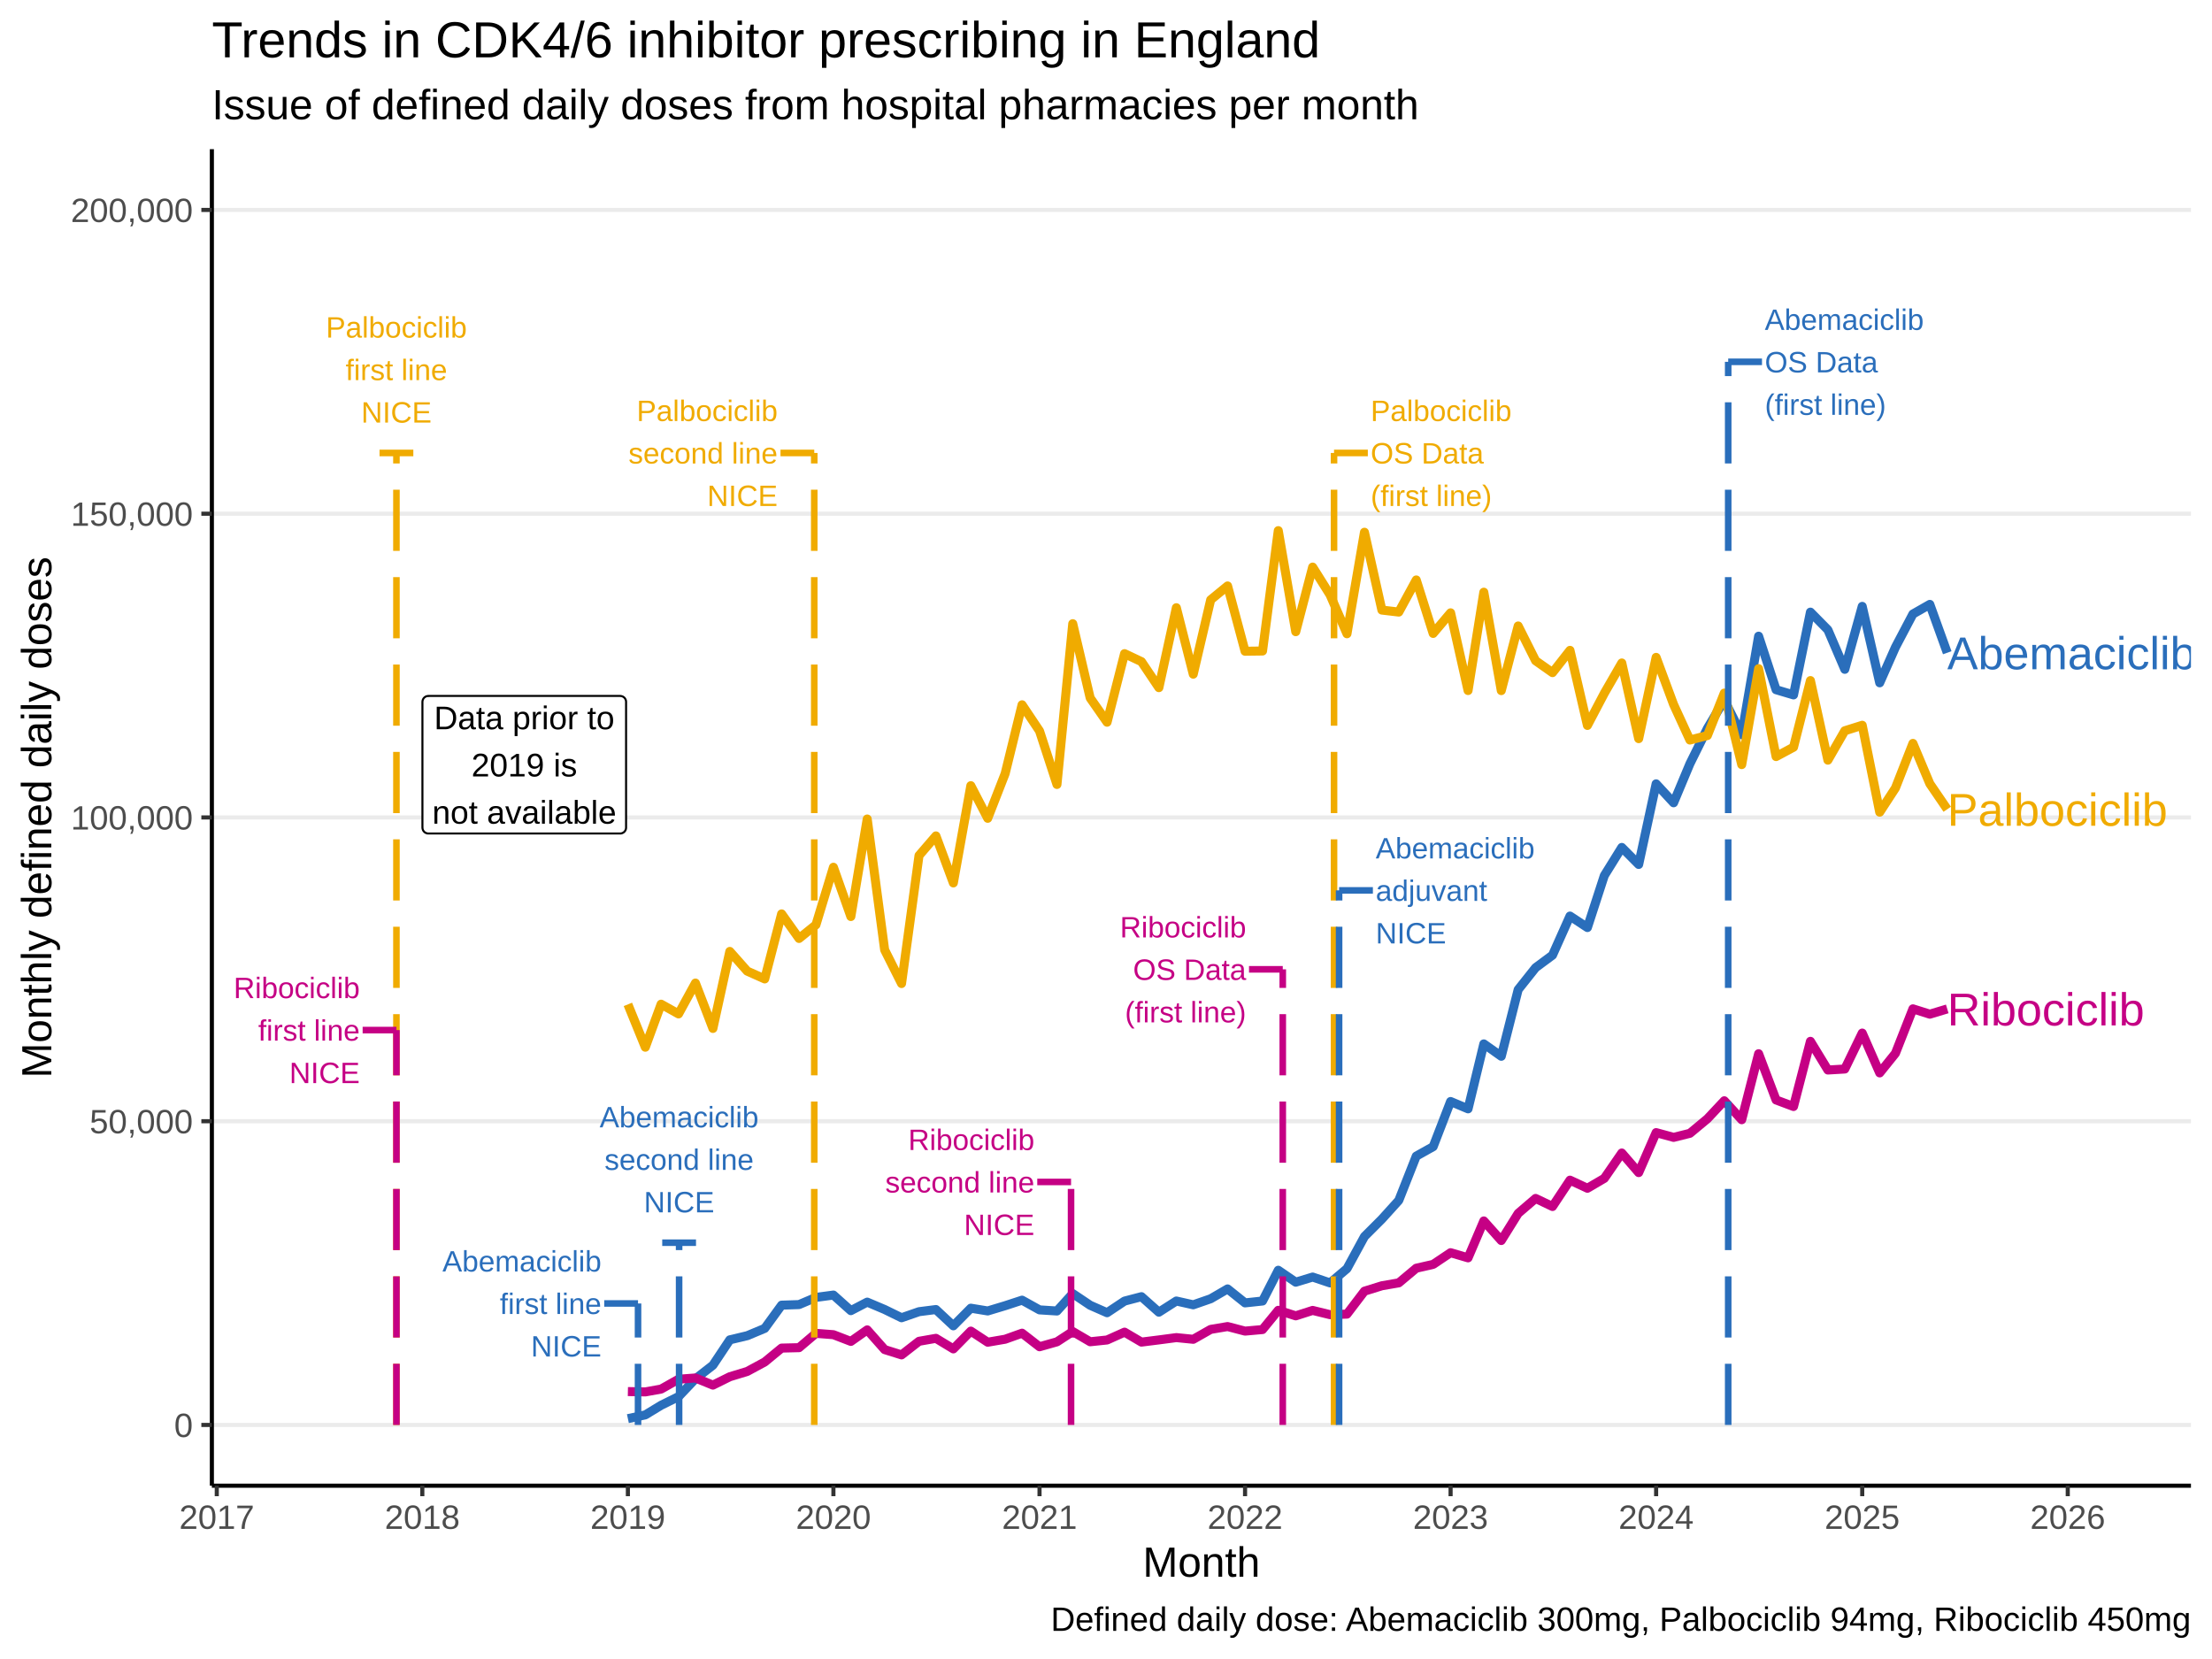
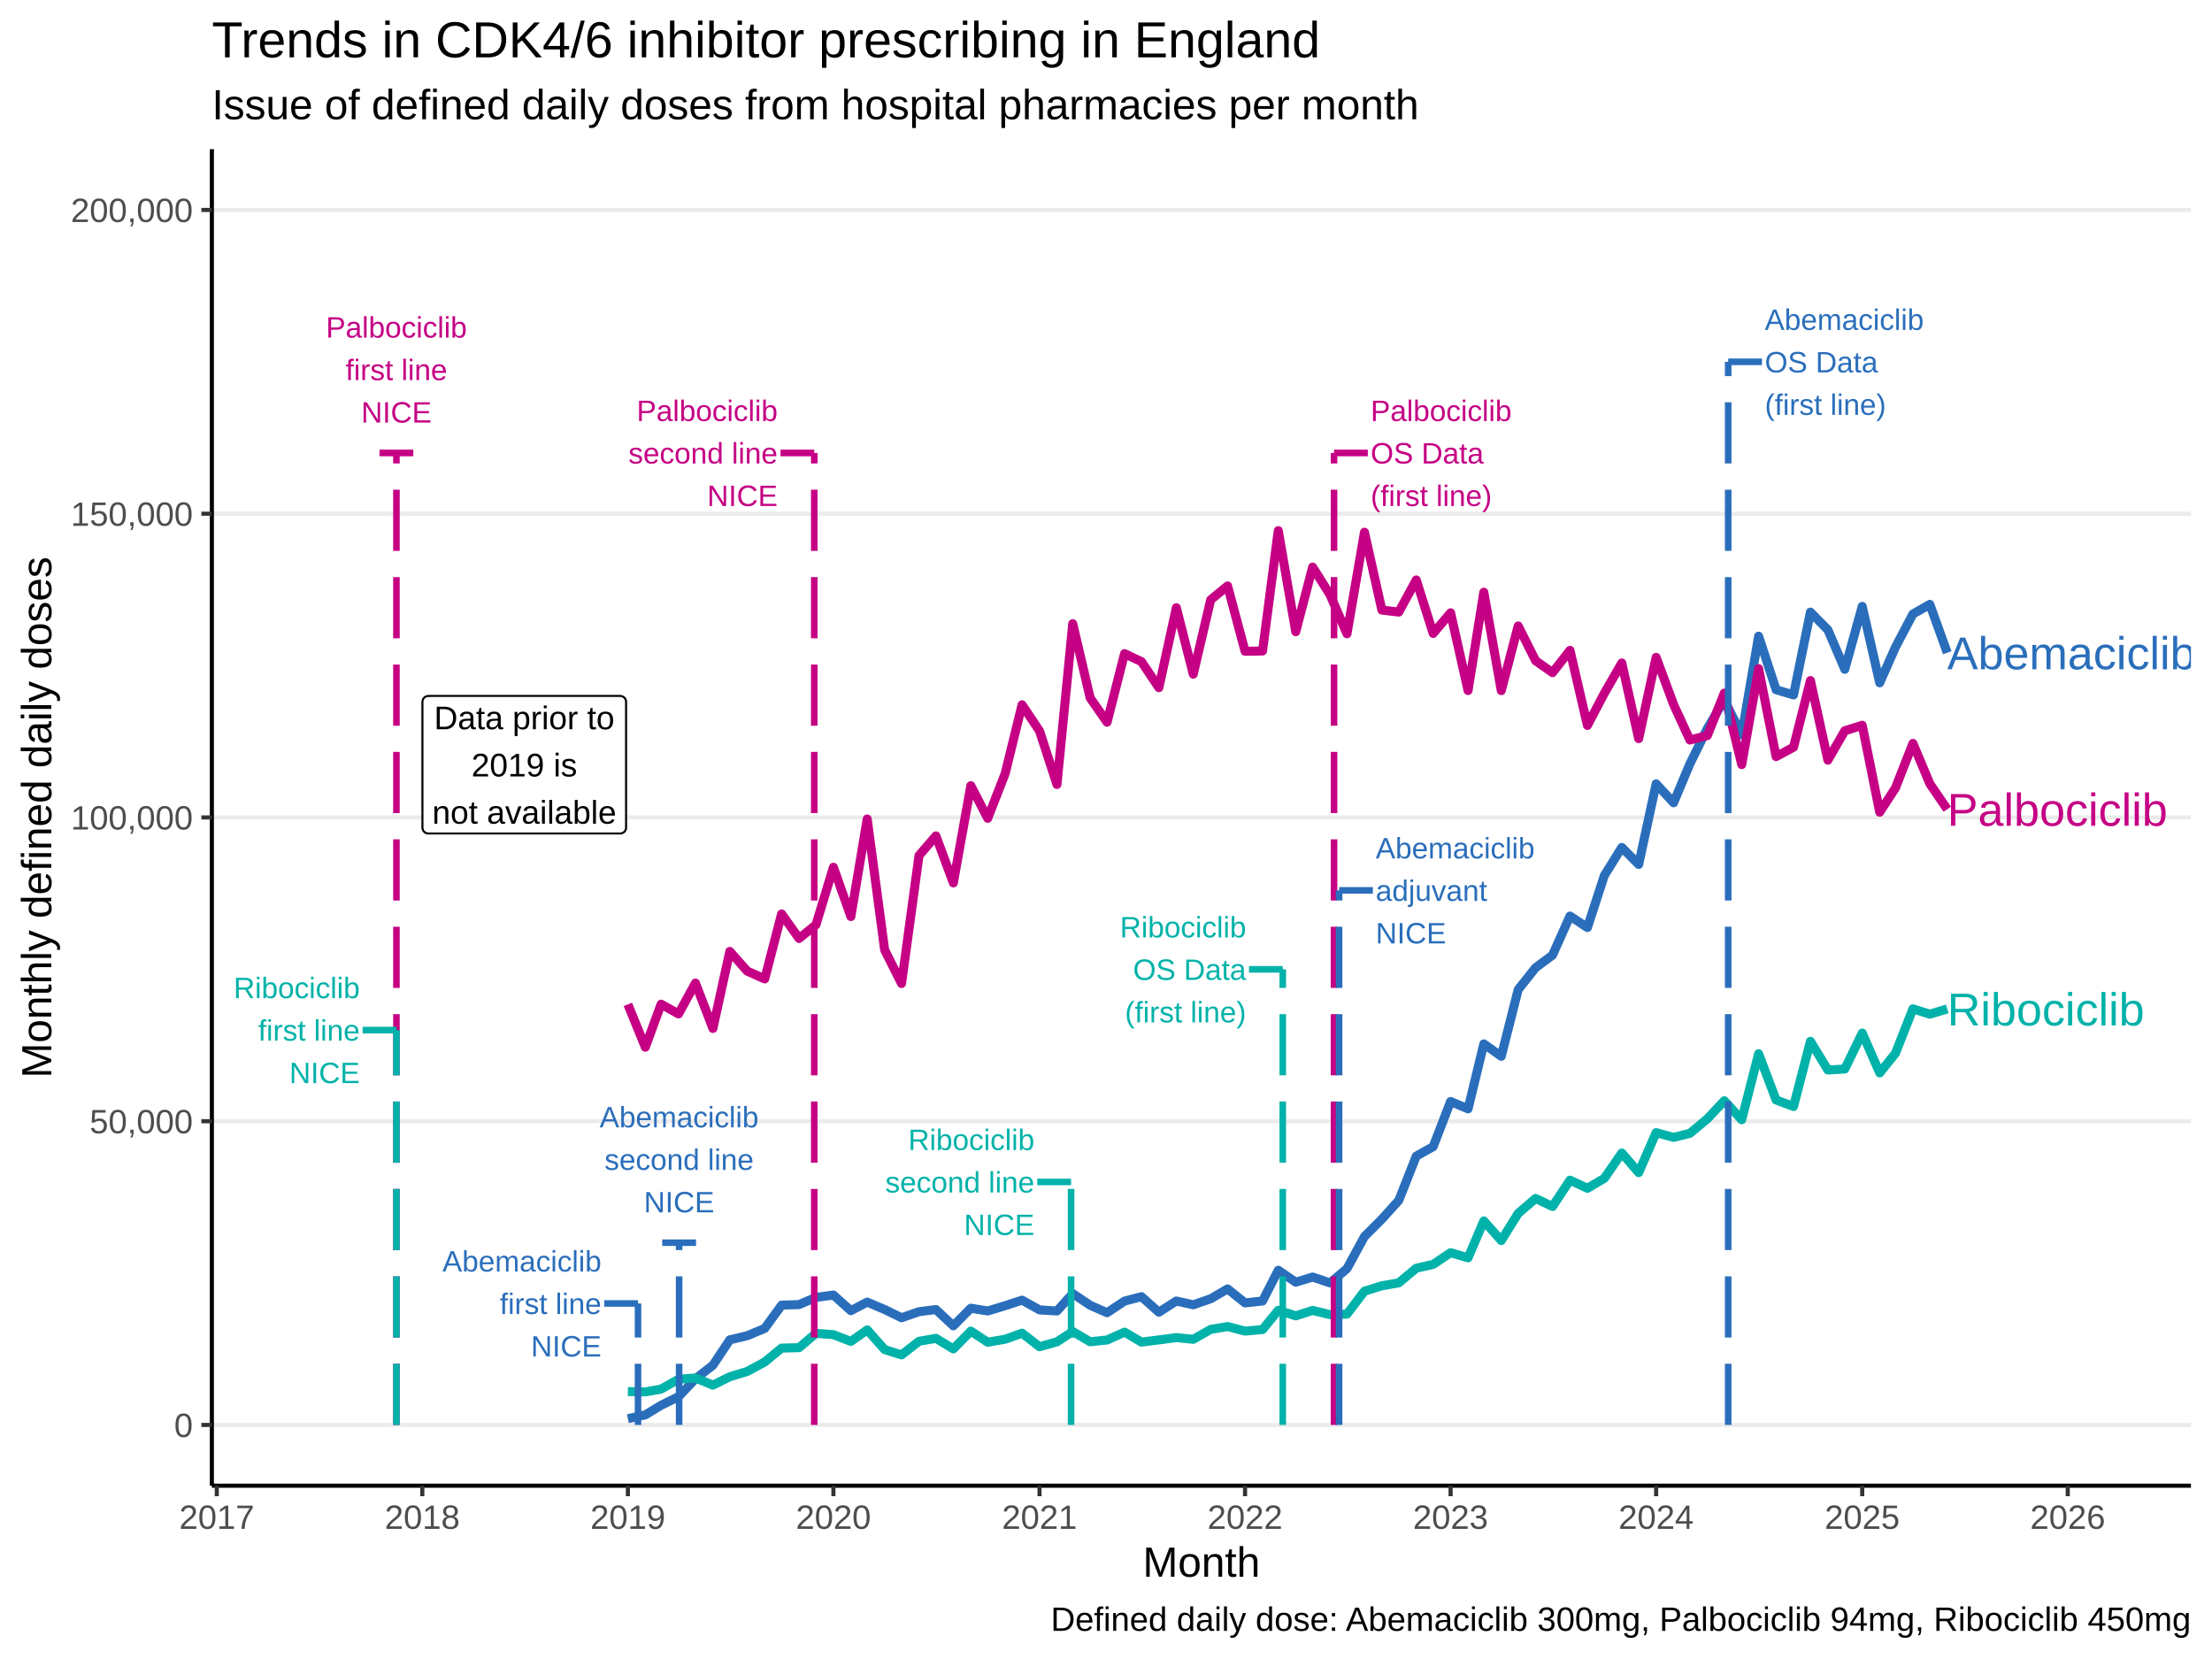
<svg xmlns="http://www.w3.org/2000/svg" class="svglite" width="576.00pt" height="432.00pt" viewBox="0 0 576.00 432.00">
  <defs>
    <style type="text/css">
    .svglite line, .svglite polyline, .svglite polygon, .svglite path, .svglite rect, .svglite circle {
      fill: none;
      stroke: #000000;
      stroke-linecap: round;
      stroke-linejoin: round;
      stroke-miterlimit: 10.00;
    }
    .svglite text {
      white-space: pre;
    }
  </style>
  </defs>
  <rect width="100%" height="100%" style="stroke: none; fill: #FFFFFF;" />
  <defs>
    <clipPath id="cpMC4wMHw1NzYuMDB8MC4wMHw0MzIuMDA=">
      <rect x="0.00" y="0.00" width="576.00" height="432.00" />
    </clipPath>
  </defs>
  <g clip-path="url(#cpMC4wMHw1NzYuMDB8MC4wMHw0MzIuMDA=)">
    <rect x="0.00" y="0" width="576.00" height="432.00" style="stroke-width: 1.07; stroke: #FFFFFF; fill: #FFFFFF;" />
  </g>
  <defs>
    <clipPath id="cpNTUuMTd8NTcwLjUyfDM4Ljg1fDM4Ni44Nw==">
      <rect x="55.17" y="38.85" width="515.35" height="348.02" />
    </clipPath>
  </defs>
  <g clip-path="url(#cpNTUuMTd8NTcwLjUyfDM4Ljg1fDM4Ni44Nw==)">
    <rect x="55.17" y="38.85" width="515.35" height="348.02" style="stroke-width: 1.07; stroke: none; fill: #FFFFFF;" />
    <polyline points="55.17,371.05 570.52,371.05 " style="stroke-width: 1.07; stroke: #EBEBEB; stroke-linecap: butt;" />
    <polyline points="55.17,291.96 570.52,291.96 " style="stroke-width: 1.07; stroke: #EBEBEB; stroke-linecap: butt;" />
    <polyline points="55.17,212.86 570.52,212.86 " style="stroke-width: 1.07; stroke: #EBEBEB; stroke-linecap: butt;" />
    <polyline points="55.17,133.77 570.52,133.77 " style="stroke-width: 1.07; stroke: #EBEBEB; stroke-linecap: butt;" />
    <polyline points="55.17,54.67 570.52,54.67 " style="stroke-width: 1.07; stroke: #EBEBEB; stroke-linecap: butt;" />
    <polyline points="163.50,369.41 168.04,368.43 172.15,365.93 176.69,363.68 181.09,359.04 185.64,355.50 190.04,348.89 194.58,347.81 199.13,345.91 203.53,339.86 208.07,339.71 212.47,337.84 217.02,337.23 221.56,341.29 225.82,339.07 230.36,340.99 234.76,343.14 239.31,341.56 243.71,341.00 248.25,345.24 252.80,340.65 257.20,341.37 261.74,340.00 266.14,338.56 270.69,341.09 275.23,341.38 279.34,336.85 283.88,339.89 288.28,341.83 292.83,338.80 297.23,337.65 301.77,341.69 306.32,338.78 310.72,339.77 315.26,338.19 319.66,335.63 324.21,339.27 328.76,338.78 332.86,330.77 337.41,333.88 341.81,332.54 346.35,334.07 350.75,330.35 355.30,321.99 359.84,317.45 364.24,312.58 368.79,301.05 373.19,298.59 377.73,286.83 382.28,288.74 386.38,271.83 390.93,275.05 395.33,257.69 399.87,251.98 404.27,248.72 408.82,238.54 413.36,241.53 417.76,228.00 422.31,220.67 426.71,225.10 431.25,204.11 435.80,209.04 440.05,198.88 444.60,189.68 449.00,182.29 453.54,191.33 457.94,165.66 462.49,179.60 467.03,180.95 471.43,159.40 475.98,164.02 480.38,174.29 484.92,157.90 489.47,177.80 493.57,168.53 498.12,159.89 502.52,157.38 507.06,169.97 " style="stroke-width: 2.35; stroke: #2A6EBB; stroke-linecap: butt;" />
-     <polyline points="163.50,261.54 168.04,272.69 172.15,261.49 176.69,264.02 181.09,255.99 185.64,267.80 190.04,247.75 194.58,252.88 199.13,254.91 203.53,237.98 208.07,244.37 212.47,240.82 217.02,225.83 221.56,238.66 225.82,213.27 230.36,247.35 234.76,256.11 239.31,222.78 243.71,217.67 248.25,229.91 252.80,204.59 257.20,213.08 261.74,201.44 266.14,183.53 270.69,190.34 275.23,204.27 279.34,162.41 283.88,181.75 288.28,188.06 292.83,170.21 297.23,172.29 301.77,179.06 306.32,158.25 310.72,175.55 315.26,156.19 319.66,152.58 324.21,169.58 328.76,169.52 332.86,138.18 337.41,164.49 341.81,147.67 346.35,154.90 350.75,165.03 355.30,138.60 359.84,158.86 364.24,159.38 368.79,151.02 373.19,164.94 377.73,159.58 382.28,179.81 386.38,154.21 390.93,179.83 395.33,163.00 399.87,172.05 404.27,175.15 408.82,169.35 413.36,188.90 417.76,180.53 422.31,172.64 426.71,192.34 431.25,171.18 435.80,183.45 440.05,192.70 444.60,191.53 449.00,180.48 453.54,199.10 457.94,174.12 462.49,197.01 467.03,194.57 471.43,177.22 475.98,197.94 480.38,190.29 484.92,188.86 489.47,211.49 493.57,205.19 498.12,193.58 502.52,204.07 507.06,210.73 " style="stroke-width: 2.35; stroke: #F0AB00; stroke-linecap: butt;" />
-     <polyline points="163.50,362.36 168.04,362.45 172.15,361.71 176.69,359.15 181.09,358.82 185.64,360.68 190.04,358.50 194.58,357.12 199.13,354.66 203.53,351.04 208.07,350.93 212.47,347.20 217.02,347.55 221.56,349.30 225.82,346.30 230.36,351.43 234.76,352.81 239.31,349.27 243.71,348.50 248.25,351.25 252.80,346.62 257.20,349.51 261.74,348.73 266.14,347.16 270.69,350.69 275.23,349.41 279.34,346.73 283.88,349.39 288.28,348.93 292.83,346.89 297.23,349.48 301.77,348.91 306.32,348.31 310.72,348.75 315.26,346.17 319.66,345.43 324.21,346.62 328.76,346.21 332.86,341.20 337.41,342.64 341.81,341.23 346.35,342.34 350.75,342.19 355.30,336.22 359.84,334.81 364.24,334.05 368.79,330.24 373.19,329.24 377.73,326.20 382.28,327.54 386.38,317.93 390.93,323.03 395.33,315.96 399.87,312.07 404.27,314.17 408.82,307.31 413.36,309.42 417.76,306.84 422.31,300.24 426.71,305.34 431.25,294.93 435.80,296.17 440.05,295.11 444.60,291.33 449.00,286.64 453.54,291.57 457.94,274.39 462.49,286.43 467.03,288.13 471.43,271.16 475.98,278.63 480.38,278.37 484.92,269.01 489.47,279.38 493.57,274.28 498.12,262.70 502.52,264.09 507.06,262.72 " style="stroke-width: 2.35; stroke: #C50084; stroke-linecap: butt;" />
+     <polyline points="163.50,261.54 168.04,272.69 172.15,261.49 176.69,264.02 181.09,255.99 185.64,267.80 190.04,247.75 194.58,252.88 199.13,254.91 203.53,237.98 208.07,244.37 212.47,240.82 217.02,225.83 221.56,238.66 225.82,213.27 230.36,247.35 234.76,256.11 239.31,222.78 243.71,217.67 248.25,229.91 252.80,204.59 257.20,213.08 261.74,201.44 266.14,183.53 270.69,190.34 275.23,204.27 279.34,162.41 283.88,181.75 288.28,188.06 292.83,170.21 297.23,172.29 301.77,179.06 306.32,158.25 310.72,175.55 315.26,156.19 319.66,152.58 324.21,169.58 328.76,169.52 332.86,138.18 337.41,164.49 341.81,147.67 346.35,154.90 350.75,165.03 355.30,138.60 359.84,158.86 364.24,159.38 368.79,151.02 373.19,164.94 377.73,159.58 382.28,179.81 386.38,154.21 390.93,179.83 395.33,163.00 399.87,172.05 404.27,175.15 408.82,169.35 413.36,188.90 417.76,180.53 422.31,172.64 426.71,192.34 431.25,171.18 435.80,183.45 440.05,192.70 444.60,191.53 449.00,180.48 453.54,199.10 457.94,174.12 462.49,197.01 467.03,194.57 471.43,177.22 475.98,197.94 480.38,190.29 484.92,188.86 489.47,211.49 493.57,205.19 498.12,193.58 502.52,204.07 507.06,210.73 " style="stroke-width: 2.35; stroke: #C50084; stroke-linecap: butt;" />
+     <polyline points="163.50,362.36 168.04,362.45 172.15,361.71 176.69,359.15 181.09,358.82 185.64,360.68 190.04,358.50 194.58,357.12 199.13,354.66 203.53,351.04 208.07,350.93 212.47,347.20 217.02,347.55 221.56,349.30 225.82,346.30 230.36,351.43 234.76,352.81 239.31,349.27 243.71,348.50 248.25,351.25 252.80,346.62 257.20,349.51 261.74,348.73 266.14,347.16 270.69,350.69 275.23,349.41 279.34,346.73 283.88,349.39 288.28,348.93 292.83,346.89 297.23,349.48 301.77,348.91 306.32,348.31 310.72,348.75 315.26,346.17 319.66,345.43 324.21,346.62 328.76,346.21 332.86,341.20 337.41,342.64 341.81,341.23 346.35,342.34 350.75,342.19 355.30,336.22 359.84,334.81 364.24,334.05 368.79,330.24 373.19,329.24 377.73,326.20 382.28,327.54 386.38,317.93 390.93,323.03 395.33,315.96 399.87,312.07 404.27,314.17 408.82,307.31 413.36,309.42 417.76,306.84 422.31,300.24 426.71,305.34 431.25,294.93 435.80,296.17 440.05,295.11 444.60,291.33 449.00,286.64 453.54,291.57 457.94,274.39 462.49,286.43 467.03,288.13 471.43,271.16 475.98,278.63 480.38,278.37 484.92,269.01 489.47,279.38 493.57,274.28 498.12,262.70 502.52,264.09 507.06,262.72 " style="stroke-width: 2.35; stroke: #00B2A9; stroke-linecap: butt;" />
    <polygon points="111.54,217.04 161.49,217.04 161.43,217.04 161.68,217.03 161.92,216.98 162.15,216.89 162.36,216.77 162.56,216.61 162.72,216.43 162.85,216.22 162.95,215.99 163.01,215.75 163.03,215.51 163.03,215.51 163.03,182.76 163.03,182.76 163.01,182.51 162.95,182.27 162.85,182.05 162.72,181.84 162.56,181.65 162.36,181.50 162.15,181.37 161.92,181.29 161.68,181.24 161.49,181.22 111.54,181.22 111.73,181.24 111.48,181.23 111.23,181.26 111.00,181.32 110.77,181.43 110.57,181.57 110.39,181.74 110.24,181.94 110.13,182.16 110.05,182.39 110.01,182.64 110.00,182.76 110.00,215.51 110.01,215.38 110.01,215.63 110.05,215.87 110.13,216.11 110.24,216.33 110.39,216.52 110.57,216.70 110.77,216.84 111.00,216.94 111.23,217.01 111.48,217.04 " style="stroke-width: 0.53; fill: #FFFFFF;" />
    <text x="136.52" y="189.90" text-anchor="middle" style="font-size: 8.54px; font-family: &quot;Arial&quot;;" textLength="46.94px" lengthAdjust="spacingAndGlyphs">Data prior to</text>
    <text x="136.52" y="202.19" text-anchor="middle" style="font-size: 8.54px; font-family: &quot;Arial&quot;;" textLength="27.51px" lengthAdjust="spacingAndGlyphs">2019 is</text>
    <text x="136.52" y="214.48" text-anchor="middle" style="font-size: 8.54px; font-family: &quot;Arial&quot;;" textLength="47.90px" lengthAdjust="spacingAndGlyphs">not available</text>
    <text x="507.06" y="174.27" style="font-size: 12.00px;fill: #2A6EBB; font-family: &quot;Arial&quot;;" textLength="64.71px" lengthAdjust="spacingAndGlyphs">Abemaciclib</text>
-     <text x="507.06" y="215.03" style="font-size: 12.00px;fill: #F0AB00; font-family: &quot;Arial&quot;;" textLength="57.37px" lengthAdjust="spacingAndGlyphs">Palbociclib</text>
-     <text x="507.06" y="267.02" style="font-size: 12.00px;fill: #C50084; font-family: &quot;Arial&quot;;" textLength="51.36px" lengthAdjust="spacingAndGlyphs">Ribociclib</text>
-     <line x1="103.23" y1="371.05" x2="103.23" y2="117.95" style="stroke-width: 1.71; stroke: #F0AB00; stroke-dasharray: 15.93,6.83; stroke-linecap: butt;" />
-     <line x1="212.03" y1="371.05" x2="212.03" y2="117.95" style="stroke-width: 1.71; stroke: #F0AB00; stroke-dasharray: 15.93,6.83; stroke-linecap: butt;" />
-     <line x1="347.38" y1="371.05" x2="347.38" y2="117.95" style="stroke-width: 1.71; stroke: #F0AB00; stroke-dasharray: 15.93,6.83; stroke-linecap: butt;" />
+     <text x="507.06" y="215.03" style="font-size: 12.00px;fill: #C50084; font-family: &quot;Arial&quot;;" textLength="57.37px" lengthAdjust="spacingAndGlyphs">Palbociclib</text>
+     <text x="507.06" y="267.02" style="font-size: 12.00px;fill: #00B2A9; font-family: &quot;Arial&quot;;" textLength="51.36px" lengthAdjust="spacingAndGlyphs">Ribociclib</text>
+     <line x1="103.23" y1="371.05" x2="103.23" y2="117.95" style="stroke-width: 1.71; stroke: #C50084; stroke-dasharray: 15.93,6.83; stroke-linecap: butt;" />
+     <line x1="212.03" y1="371.05" x2="212.03" y2="117.95" style="stroke-width: 1.71; stroke: #C50084; stroke-dasharray: 15.93,6.83; stroke-linecap: butt;" />
+     <line x1="347.38" y1="371.05" x2="347.38" y2="117.95" style="stroke-width: 1.71; stroke: #C50084; stroke-dasharray: 15.93,6.83; stroke-linecap: butt;" />
    <line x1="450.02" y1="371.05" x2="450.02" y2="94.22" style="stroke-width: 1.71; stroke: #2A6EBB; stroke-dasharray: 15.93,6.83; stroke-linecap: butt;" />
    <line x1="166.14" y1="371.05" x2="166.14" y2="339.42" style="stroke-width: 1.71; stroke: #2A6EBB; stroke-dasharray: 15.93,6.83; stroke-linecap: butt;" />
    <line x1="176.84" y1="371.05" x2="176.84" y2="323.60" style="stroke-width: 1.71; stroke: #2A6EBB; stroke-dasharray: 15.93,6.83; stroke-linecap: butt;" />
    <line x1="348.70" y1="371.05" x2="348.70" y2="231.85" style="stroke-width: 1.71; stroke: #2A6EBB; stroke-dasharray: 15.93,6.83; stroke-linecap: butt;" />
-     <line x1="103.23" y1="371.05" x2="103.23" y2="268.23" style="stroke-width: 1.71; stroke: #C50084; stroke-dasharray: 15.93,6.83; stroke-linecap: butt;" />
-     <line x1="278.90" y1="371.05" x2="278.90" y2="307.78" style="stroke-width: 1.71; stroke: #C50084; stroke-dasharray: 15.93,6.83; stroke-linecap: butt;" />
-     <line x1="334.03" y1="371.05" x2="334.03" y2="252.41" style="stroke-width: 1.71; stroke: #C50084; stroke-dasharray: 15.93,6.83; stroke-linecap: butt;" />
-     <line x1="212.03" y1="117.95" x2="203.24" y2="117.95" style="stroke-width: 1.71; stroke: #F0AB00; stroke-dasharray: 15.93,6.83; stroke-linecap: butt;" />
+     <line x1="103.23" y1="371.05" x2="103.23" y2="268.23" style="stroke-width: 1.71; stroke: #00B2A9; stroke-dasharray: 15.93,6.83; stroke-linecap: butt;" />
+     <line x1="278.90" y1="371.05" x2="278.90" y2="307.78" style="stroke-width: 1.71; stroke: #00B2A9; stroke-dasharray: 15.93,6.83; stroke-linecap: butt;" />
+     <line x1="334.03" y1="371.05" x2="334.03" y2="252.41" style="stroke-width: 1.71; stroke: #00B2A9; stroke-dasharray: 15.93,6.83; stroke-linecap: butt;" />
+     <line x1="212.03" y1="117.95" x2="203.24" y2="117.95" style="stroke-width: 1.71; stroke: #C50084; stroke-dasharray: 15.93,6.83; stroke-linecap: butt;" />
    <line x1="166.14" y1="339.42" x2="157.34" y2="339.42" style="stroke-width: 1.71; stroke: #2A6EBB; stroke-dasharray: 15.93,6.83; stroke-linecap: butt;" />
-     <line x1="103.23" y1="268.23" x2="94.43" y2="268.23" style="stroke-width: 1.71; stroke: #C50084; stroke-dasharray: 15.93,6.83; stroke-linecap: butt;" />
-     <line x1="278.90" y1="307.78" x2="270.10" y2="307.78" style="stroke-width: 1.71; stroke: #C50084; stroke-dasharray: 15.93,6.83; stroke-linecap: butt;" />
-     <line x1="334.03" y1="252.41" x2="325.24" y2="252.41" style="stroke-width: 1.71; stroke: #C50084; stroke-dasharray: 15.93,6.83; stroke-linecap: butt;" />
-     <line x1="347.38" y1="117.95" x2="356.18" y2="117.95" style="stroke-width: 1.71; stroke: #F0AB00; stroke-dasharray: 15.93,6.83; stroke-linecap: butt;" />
+     <line x1="103.23" y1="268.23" x2="94.43" y2="268.23" style="stroke-width: 1.71; stroke: #00B2A9; stroke-dasharray: 15.93,6.83; stroke-linecap: butt;" />
+     <line x1="278.90" y1="307.78" x2="270.10" y2="307.78" style="stroke-width: 1.71; stroke: #00B2A9; stroke-dasharray: 15.93,6.83; stroke-linecap: butt;" />
+     <line x1="334.03" y1="252.41" x2="325.24" y2="252.41" style="stroke-width: 1.71; stroke: #00B2A9; stroke-dasharray: 15.93,6.83; stroke-linecap: butt;" />
+     <line x1="347.38" y1="117.95" x2="356.18" y2="117.95" style="stroke-width: 1.71; stroke: #C50084; stroke-dasharray: 15.93,6.83; stroke-linecap: butt;" />
    <line x1="450.02" y1="94.22" x2="458.82" y2="94.22" style="stroke-width: 1.71; stroke: #2A6EBB; stroke-dasharray: 15.93,6.83; stroke-linecap: butt;" />
    <line x1="348.70" y1="231.85" x2="357.50" y2="231.85" style="stroke-width: 1.71; stroke: #2A6EBB; stroke-dasharray: 15.93,6.83; stroke-linecap: butt;" />
-     <line x1="98.83" y1="117.95" x2="107.63" y2="117.95" style="stroke-width: 1.71; stroke: #F0AB00; stroke-dasharray: 15.93,6.83; stroke-linecap: butt;" />
+     <line x1="98.83" y1="117.95" x2="107.63" y2="117.95" style="stroke-width: 1.71; stroke: #C50084; stroke-dasharray: 15.93,6.83; stroke-linecap: butt;" />
    <line x1="172.44" y1="323.60" x2="181.24" y2="323.60" style="stroke-width: 1.71; stroke: #2A6EBB; stroke-dasharray: 15.93,6.83; stroke-linecap: butt;" />
-     <text x="202.50" y="109.63" text-anchor="end" style="font-size: 7.68px;fill: #F0AB00; font-family: &quot;Arial&quot;;" textLength="36.70px" lengthAdjust="spacingAndGlyphs">Palbociclib</text>
-     <text x="202.50" y="120.69" text-anchor="end" style="font-size: 7.68px;fill: #F0AB00; font-family: &quot;Arial&quot;;" textLength="38.84px" lengthAdjust="spacingAndGlyphs">second line</text>
-     <text x="202.50" y="131.76" text-anchor="end" style="font-size: 7.68px;fill: #F0AB00; font-family: &quot;Arial&quot;;" textLength="18.34px" lengthAdjust="spacingAndGlyphs">NICE</text>
+     <text x="202.50" y="109.63" text-anchor="end" style="font-size: 7.68px;fill: #C50084; font-family: &quot;Arial&quot;;" textLength="36.70px" lengthAdjust="spacingAndGlyphs">Palbociclib</text>
+     <text x="202.50" y="120.69" text-anchor="end" style="font-size: 7.68px;fill: #C50084; font-family: &quot;Arial&quot;;" textLength="38.84px" lengthAdjust="spacingAndGlyphs">second line</text>
+     <text x="202.50" y="131.76" text-anchor="end" style="font-size: 7.68px;fill: #C50084; font-family: &quot;Arial&quot;;" textLength="18.34px" lengthAdjust="spacingAndGlyphs">NICE</text>
    <text x="156.61" y="331.10" text-anchor="end" style="font-size: 7.68px;fill: #2A6EBB; font-family: &quot;Arial&quot;;" textLength="41.39px" lengthAdjust="spacingAndGlyphs">Abemaciclib</text>
    <text x="156.61" y="342.16" text-anchor="end" style="font-size: 7.68px;fill: #2A6EBB; font-family: &quot;Arial&quot;;" textLength="26.45px" lengthAdjust="spacingAndGlyphs">first line</text>
    <text x="156.61" y="353.23" text-anchor="end" style="font-size: 7.68px;fill: #2A6EBB; font-family: &quot;Arial&quot;;" textLength="18.34px" lengthAdjust="spacingAndGlyphs">NICE</text>
-     <text x="93.70" y="259.91" text-anchor="end" style="font-size: 7.68px;fill: #C50084; font-family: &quot;Arial&quot;;" textLength="32.85px" lengthAdjust="spacingAndGlyphs">Ribociclib</text>
-     <text x="93.70" y="270.98" text-anchor="end" style="font-size: 7.68px;fill: #C50084; font-family: &quot;Arial&quot;;" textLength="26.45px" lengthAdjust="spacingAndGlyphs">first line</text>
-     <text x="93.70" y="282.04" text-anchor="end" style="font-size: 7.68px;fill: #C50084; font-family: &quot;Arial&quot;;" textLength="18.34px" lengthAdjust="spacingAndGlyphs">NICE</text>
-     <text x="269.37" y="299.46" text-anchor="end" style="font-size: 7.68px;fill: #C50084; font-family: &quot;Arial&quot;;" textLength="32.85px" lengthAdjust="spacingAndGlyphs">Ribociclib</text>
-     <text x="269.37" y="310.52" text-anchor="end" style="font-size: 7.68px;fill: #C50084; font-family: &quot;Arial&quot;;" textLength="38.84px" lengthAdjust="spacingAndGlyphs">second line</text>
-     <text x="269.37" y="321.59" text-anchor="end" style="font-size: 7.68px;fill: #C50084; font-family: &quot;Arial&quot;;" textLength="18.34px" lengthAdjust="spacingAndGlyphs">NICE</text>
-     <text x="324.50" y="244.10" text-anchor="end" style="font-size: 7.68px;fill: #C50084; font-family: &quot;Arial&quot;;" textLength="32.85px" lengthAdjust="spacingAndGlyphs">Ribociclib</text>
-     <text x="324.50" y="255.16" text-anchor="end" style="font-size: 7.68px;fill: #C50084; font-family: &quot;Arial&quot;;" textLength="29.43px" lengthAdjust="spacingAndGlyphs">OS Data</text>
-     <text x="324.50" y="266.22" text-anchor="end" style="font-size: 7.68px;fill: #C50084; font-family: &quot;Arial&quot;;" textLength="31.56px" lengthAdjust="spacingAndGlyphs">(first line)</text>
-     <text x="356.91" y="109.63" style="font-size: 7.68px;fill: #F0AB00; font-family: &quot;Arial&quot;;" textLength="36.70px" lengthAdjust="spacingAndGlyphs">Palbociclib</text>
-     <text x="356.91" y="120.69" style="font-size: 7.68px;fill: #F0AB00; font-family: &quot;Arial&quot;;" textLength="29.43px" lengthAdjust="spacingAndGlyphs">OS Data</text>
-     <text x="356.91" y="131.76" style="font-size: 7.68px;fill: #F0AB00; font-family: &quot;Arial&quot;;" textLength="31.56px" lengthAdjust="spacingAndGlyphs">(first line)</text>
+     <text x="93.70" y="259.91" text-anchor="end" style="font-size: 7.68px;fill: #00B2A9; font-family: &quot;Arial&quot;;" textLength="32.85px" lengthAdjust="spacingAndGlyphs">Ribociclib</text>
+     <text x="93.70" y="270.98" text-anchor="end" style="font-size: 7.68px;fill: #00B2A9; font-family: &quot;Arial&quot;;" textLength="26.45px" lengthAdjust="spacingAndGlyphs">first line</text>
+     <text x="93.70" y="282.04" text-anchor="end" style="font-size: 7.68px;fill: #00B2A9; font-family: &quot;Arial&quot;;" textLength="18.34px" lengthAdjust="spacingAndGlyphs">NICE</text>
+     <text x="269.37" y="299.46" text-anchor="end" style="font-size: 7.68px;fill: #00B2A9; font-family: &quot;Arial&quot;;" textLength="32.85px" lengthAdjust="spacingAndGlyphs">Ribociclib</text>
+     <text x="269.37" y="310.52" text-anchor="end" style="font-size: 7.68px;fill: #00B2A9; font-family: &quot;Arial&quot;;" textLength="38.84px" lengthAdjust="spacingAndGlyphs">second line</text>
+     <text x="269.37" y="321.59" text-anchor="end" style="font-size: 7.68px;fill: #00B2A9; font-family: &quot;Arial&quot;;" textLength="18.34px" lengthAdjust="spacingAndGlyphs">NICE</text>
+     <text x="324.50" y="244.10" text-anchor="end" style="font-size: 7.68px;fill: #00B2A9; font-family: &quot;Arial&quot;;" textLength="32.85px" lengthAdjust="spacingAndGlyphs">Ribociclib</text>
+     <text x="324.50" y="255.16" text-anchor="end" style="font-size: 7.68px;fill: #00B2A9; font-family: &quot;Arial&quot;;" textLength="29.43px" lengthAdjust="spacingAndGlyphs">OS Data</text>
+     <text x="324.50" y="266.22" text-anchor="end" style="font-size: 7.68px;fill: #00B2A9; font-family: &quot;Arial&quot;;" textLength="31.56px" lengthAdjust="spacingAndGlyphs">(first line)</text>
+     <text x="356.91" y="109.63" style="font-size: 7.68px;fill: #C50084; font-family: &quot;Arial&quot;;" textLength="36.70px" lengthAdjust="spacingAndGlyphs">Palbociclib</text>
+     <text x="356.91" y="120.69" style="font-size: 7.68px;fill: #C50084; font-family: &quot;Arial&quot;;" textLength="29.43px" lengthAdjust="spacingAndGlyphs">OS Data</text>
+     <text x="356.91" y="131.76" style="font-size: 7.68px;fill: #C50084; font-family: &quot;Arial&quot;;" textLength="31.56px" lengthAdjust="spacingAndGlyphs">(first line)</text>
    <text x="459.55" y="85.90" style="font-size: 7.68px;fill: #2A6EBB; font-family: &quot;Arial&quot;;" textLength="41.39px" lengthAdjust="spacingAndGlyphs">Abemaciclib</text>
    <text x="459.55" y="96.97" style="font-size: 7.68px;fill: #2A6EBB; font-family: &quot;Arial&quot;;" textLength="29.43px" lengthAdjust="spacingAndGlyphs">OS Data</text>
    <text x="459.55" y="108.03" style="font-size: 7.68px;fill: #2A6EBB; font-family: &quot;Arial&quot;;" textLength="31.56px" lengthAdjust="spacingAndGlyphs">(first line)</text>
    <text x="358.23" y="223.53" style="font-size: 7.68px;fill: #2A6EBB; font-family: &quot;Arial&quot;;" textLength="41.39px" lengthAdjust="spacingAndGlyphs">Abemaciclib</text>
    <text x="358.23" y="234.59" style="font-size: 7.68px;fill: #2A6EBB; font-family: &quot;Arial&quot;;" textLength="29.02px" lengthAdjust="spacingAndGlyphs">adjuvant</text>
    <text x="358.23" y="245.66" style="font-size: 7.68px;fill: #2A6EBB; font-family: &quot;Arial&quot;;" textLength="18.34px" lengthAdjust="spacingAndGlyphs">NICE</text>
-     <text x="103.23" y="87.91" text-anchor="middle" style="font-size: 7.68px;fill: #F0AB00; font-family: &quot;Arial&quot;;" textLength="36.70px" lengthAdjust="spacingAndGlyphs">Palbociclib</text>
-     <text x="103.23" y="98.98" text-anchor="middle" style="font-size: 7.68px;fill: #F0AB00; font-family: &quot;Arial&quot;;" textLength="26.45px" lengthAdjust="spacingAndGlyphs">first line</text>
-     <text x="103.23" y="110.04" text-anchor="middle" style="font-size: 7.68px;fill: #F0AB00; font-family: &quot;Arial&quot;;" textLength="18.34px" lengthAdjust="spacingAndGlyphs">NICE</text>
+     <text x="103.23" y="87.91" text-anchor="middle" style="font-size: 7.68px;fill: #C50084; font-family: &quot;Arial&quot;;" textLength="36.70px" lengthAdjust="spacingAndGlyphs">Palbociclib</text>
+     <text x="103.23" y="98.98" text-anchor="middle" style="font-size: 7.68px;fill: #C50084; font-family: &quot;Arial&quot;;" textLength="26.45px" lengthAdjust="spacingAndGlyphs">first line</text>
+     <text x="103.23" y="110.04" text-anchor="middle" style="font-size: 7.68px;fill: #C50084; font-family: &quot;Arial&quot;;" textLength="18.34px" lengthAdjust="spacingAndGlyphs">NICE</text>
    <text x="176.84" y="293.56" text-anchor="middle" style="font-size: 7.68px;fill: #2A6EBB; font-family: &quot;Arial&quot;;" textLength="41.39px" lengthAdjust="spacingAndGlyphs">Abemaciclib</text>
    <text x="176.84" y="304.63" text-anchor="middle" style="font-size: 7.68px;fill: #2A6EBB; font-family: &quot;Arial&quot;;" textLength="38.84px" lengthAdjust="spacingAndGlyphs">second line</text>
    <text x="176.84" y="315.69" text-anchor="middle" style="font-size: 7.68px;fill: #2A6EBB; font-family: &quot;Arial&quot;;" textLength="18.34px" lengthAdjust="spacingAndGlyphs">NICE</text>
  </g>
  <g clip-path="url(#cpMC4wMHw1NzYuMDB8MC4wMHw0MzIuMDA=)">
    <polyline points="55.17,386.87 55.17,38.85 " style="stroke-width: 1.07; stroke-linecap: butt;" />
    <text x="50.24" y="374.20" text-anchor="end" style="font-size: 8.80px;fill: #4D4D4D; font-family: &quot;Arial&quot;;" textLength="4.90px" lengthAdjust="spacingAndGlyphs">0</text>
    <text x="50.24" y="295.11" text-anchor="end" style="font-size: 8.80px;fill: #4D4D4D; font-family: &quot;Arial&quot;;" textLength="26.93px" lengthAdjust="spacingAndGlyphs">50,000</text>
    <text x="50.24" y="216.01" text-anchor="end" style="font-size: 8.80px;fill: #4D4D4D; font-family: &quot;Arial&quot;;" textLength="31.82px" lengthAdjust="spacingAndGlyphs">100,000</text>
    <text x="50.24" y="136.92" text-anchor="end" style="font-size: 8.80px;fill: #4D4D4D; font-family: &quot;Arial&quot;;" textLength="31.82px" lengthAdjust="spacingAndGlyphs">150,000</text>
    <text x="50.24" y="57.82" text-anchor="end" style="font-size: 8.80px;fill: #4D4D4D; font-family: &quot;Arial&quot;;" textLength="31.82px" lengthAdjust="spacingAndGlyphs">200,000</text>
    <polyline points="52.43,371.05 55.17,371.05 " style="stroke-width: 1.07; stroke: #333333; stroke-linecap: butt;" />
    <polyline points="52.43,291.96 55.17,291.96 " style="stroke-width: 1.07; stroke: #333333; stroke-linecap: butt;" />
    <polyline points="52.43,212.86 55.17,212.86 " style="stroke-width: 1.07; stroke: #333333; stroke-linecap: butt;" />
    <polyline points="52.43,133.77 55.17,133.77 " style="stroke-width: 1.07; stroke: #333333; stroke-linecap: butt;" />
    <polyline points="52.43,54.67 55.17,54.67 " style="stroke-width: 1.07; stroke: #333333; stroke-linecap: butt;" />
    <polyline points="55.17,386.87 570.52,386.87 " style="stroke-width: 1.07; stroke-linecap: butt;" />
    <polyline points="56.45,389.61 56.45,386.87 " style="stroke-width: 1.07; stroke: #333333; stroke-linecap: butt;" />
    <polyline points="109.97,389.61 109.97,386.87 " style="stroke-width: 1.07; stroke: #333333; stroke-linecap: butt;" />
    <polyline points="163.50,389.61 163.50,386.87 " style="stroke-width: 1.07; stroke: #333333; stroke-linecap: butt;" />
    <polyline points="217.02,389.61 217.02,386.87 " style="stroke-width: 1.07; stroke: #333333; stroke-linecap: butt;" />
    <polyline points="270.69,389.61 270.69,386.87 " style="stroke-width: 1.07; stroke: #333333; stroke-linecap: butt;" />
    <polyline points="324.21,389.61 324.21,386.87 " style="stroke-width: 1.07; stroke: #333333; stroke-linecap: butt;" />
    <polyline points="377.73,389.61 377.73,386.87 " style="stroke-width: 1.07; stroke: #333333; stroke-linecap: butt;" />
    <polyline points="431.25,389.61 431.25,386.87 " style="stroke-width: 1.07; stroke: #333333; stroke-linecap: butt;" />
    <polyline points="484.92,389.61 484.92,386.87 " style="stroke-width: 1.07; stroke: #333333; stroke-linecap: butt;" />
    <polyline points="538.44,389.61 538.44,386.87 " style="stroke-width: 1.07; stroke: #333333; stroke-linecap: butt;" />
    <text x="56.45" y="398.11" text-anchor="middle" style="font-size: 8.80px;fill: #4D4D4D; font-family: &quot;Arial&quot;;" textLength="19.58px" lengthAdjust="spacingAndGlyphs">2017</text>
    <text x="109.97" y="398.11" text-anchor="middle" style="font-size: 8.80px;fill: #4D4D4D; font-family: &quot;Arial&quot;;" textLength="19.58px" lengthAdjust="spacingAndGlyphs">2018</text>
    <text x="163.50" y="398.11" text-anchor="middle" style="font-size: 8.80px;fill: #4D4D4D; font-family: &quot;Arial&quot;;" textLength="19.58px" lengthAdjust="spacingAndGlyphs">2019</text>
    <text x="217.02" y="398.11" text-anchor="middle" style="font-size: 8.80px;fill: #4D4D4D; font-family: &quot;Arial&quot;;" textLength="19.58px" lengthAdjust="spacingAndGlyphs">2020</text>
    <text x="270.69" y="398.11" text-anchor="middle" style="font-size: 8.80px;fill: #4D4D4D; font-family: &quot;Arial&quot;;" textLength="19.58px" lengthAdjust="spacingAndGlyphs">2021</text>
    <text x="324.21" y="398.11" text-anchor="middle" style="font-size: 8.80px;fill: #4D4D4D; font-family: &quot;Arial&quot;;" textLength="19.58px" lengthAdjust="spacingAndGlyphs">2022</text>
    <text x="377.73" y="398.11" text-anchor="middle" style="font-size: 8.80px;fill: #4D4D4D; font-family: &quot;Arial&quot;;" textLength="19.58px" lengthAdjust="spacingAndGlyphs">2023</text>
    <text x="431.25" y="398.11" text-anchor="middle" style="font-size: 8.80px;fill: #4D4D4D; font-family: &quot;Arial&quot;;" textLength="19.58px" lengthAdjust="spacingAndGlyphs">2024</text>
    <text x="484.92" y="398.11" text-anchor="middle" style="font-size: 8.80px;fill: #4D4D4D; font-family: &quot;Arial&quot;;" textLength="19.58px" lengthAdjust="spacingAndGlyphs">2025</text>
    <text x="538.44" y="398.11" text-anchor="middle" style="font-size: 8.80px;fill: #4D4D4D; font-family: &quot;Arial&quot;;" textLength="19.58px" lengthAdjust="spacingAndGlyphs">2026</text>
    <text x="312.85" y="410.57" text-anchor="middle" style="font-size: 11.00px; font-family: &quot;Arial&quot;;" textLength="30.59px" lengthAdjust="spacingAndGlyphs">Month</text>
    <text transform="translate(13.36,212.86) rotate(-90)" text-anchor="middle" style="font-size: 11.00px; font-family: &quot;Arial&quot;;" textLength="135.79px" lengthAdjust="spacingAndGlyphs">Monthly defined daily doses</text>
    <text x="55.17" y="31.05" style="font-size: 11.00px; font-family: &quot;Arial&quot;;" textLength="314.40px" lengthAdjust="spacingAndGlyphs">Issue of defined daily doses from hospital pharmacies per month</text>
    <text x="55.17" y="14.93" style="font-size: 13.20px; font-family: &quot;Arial&quot;;" textLength="288.40px" lengthAdjust="spacingAndGlyphs">Trends in CDK4/6 inhibitor prescribing in England</text>
    <text x="570.52" y="424.67" text-anchor="end" style="font-size: 8.80px; font-family: &quot;Arial&quot;;" textLength="296.94px" lengthAdjust="spacingAndGlyphs">Defined daily dose: Abemaciclib 300mg, Palbociclib 94mg, Ribociclib 450mg</text>
  </g>
</svg>
